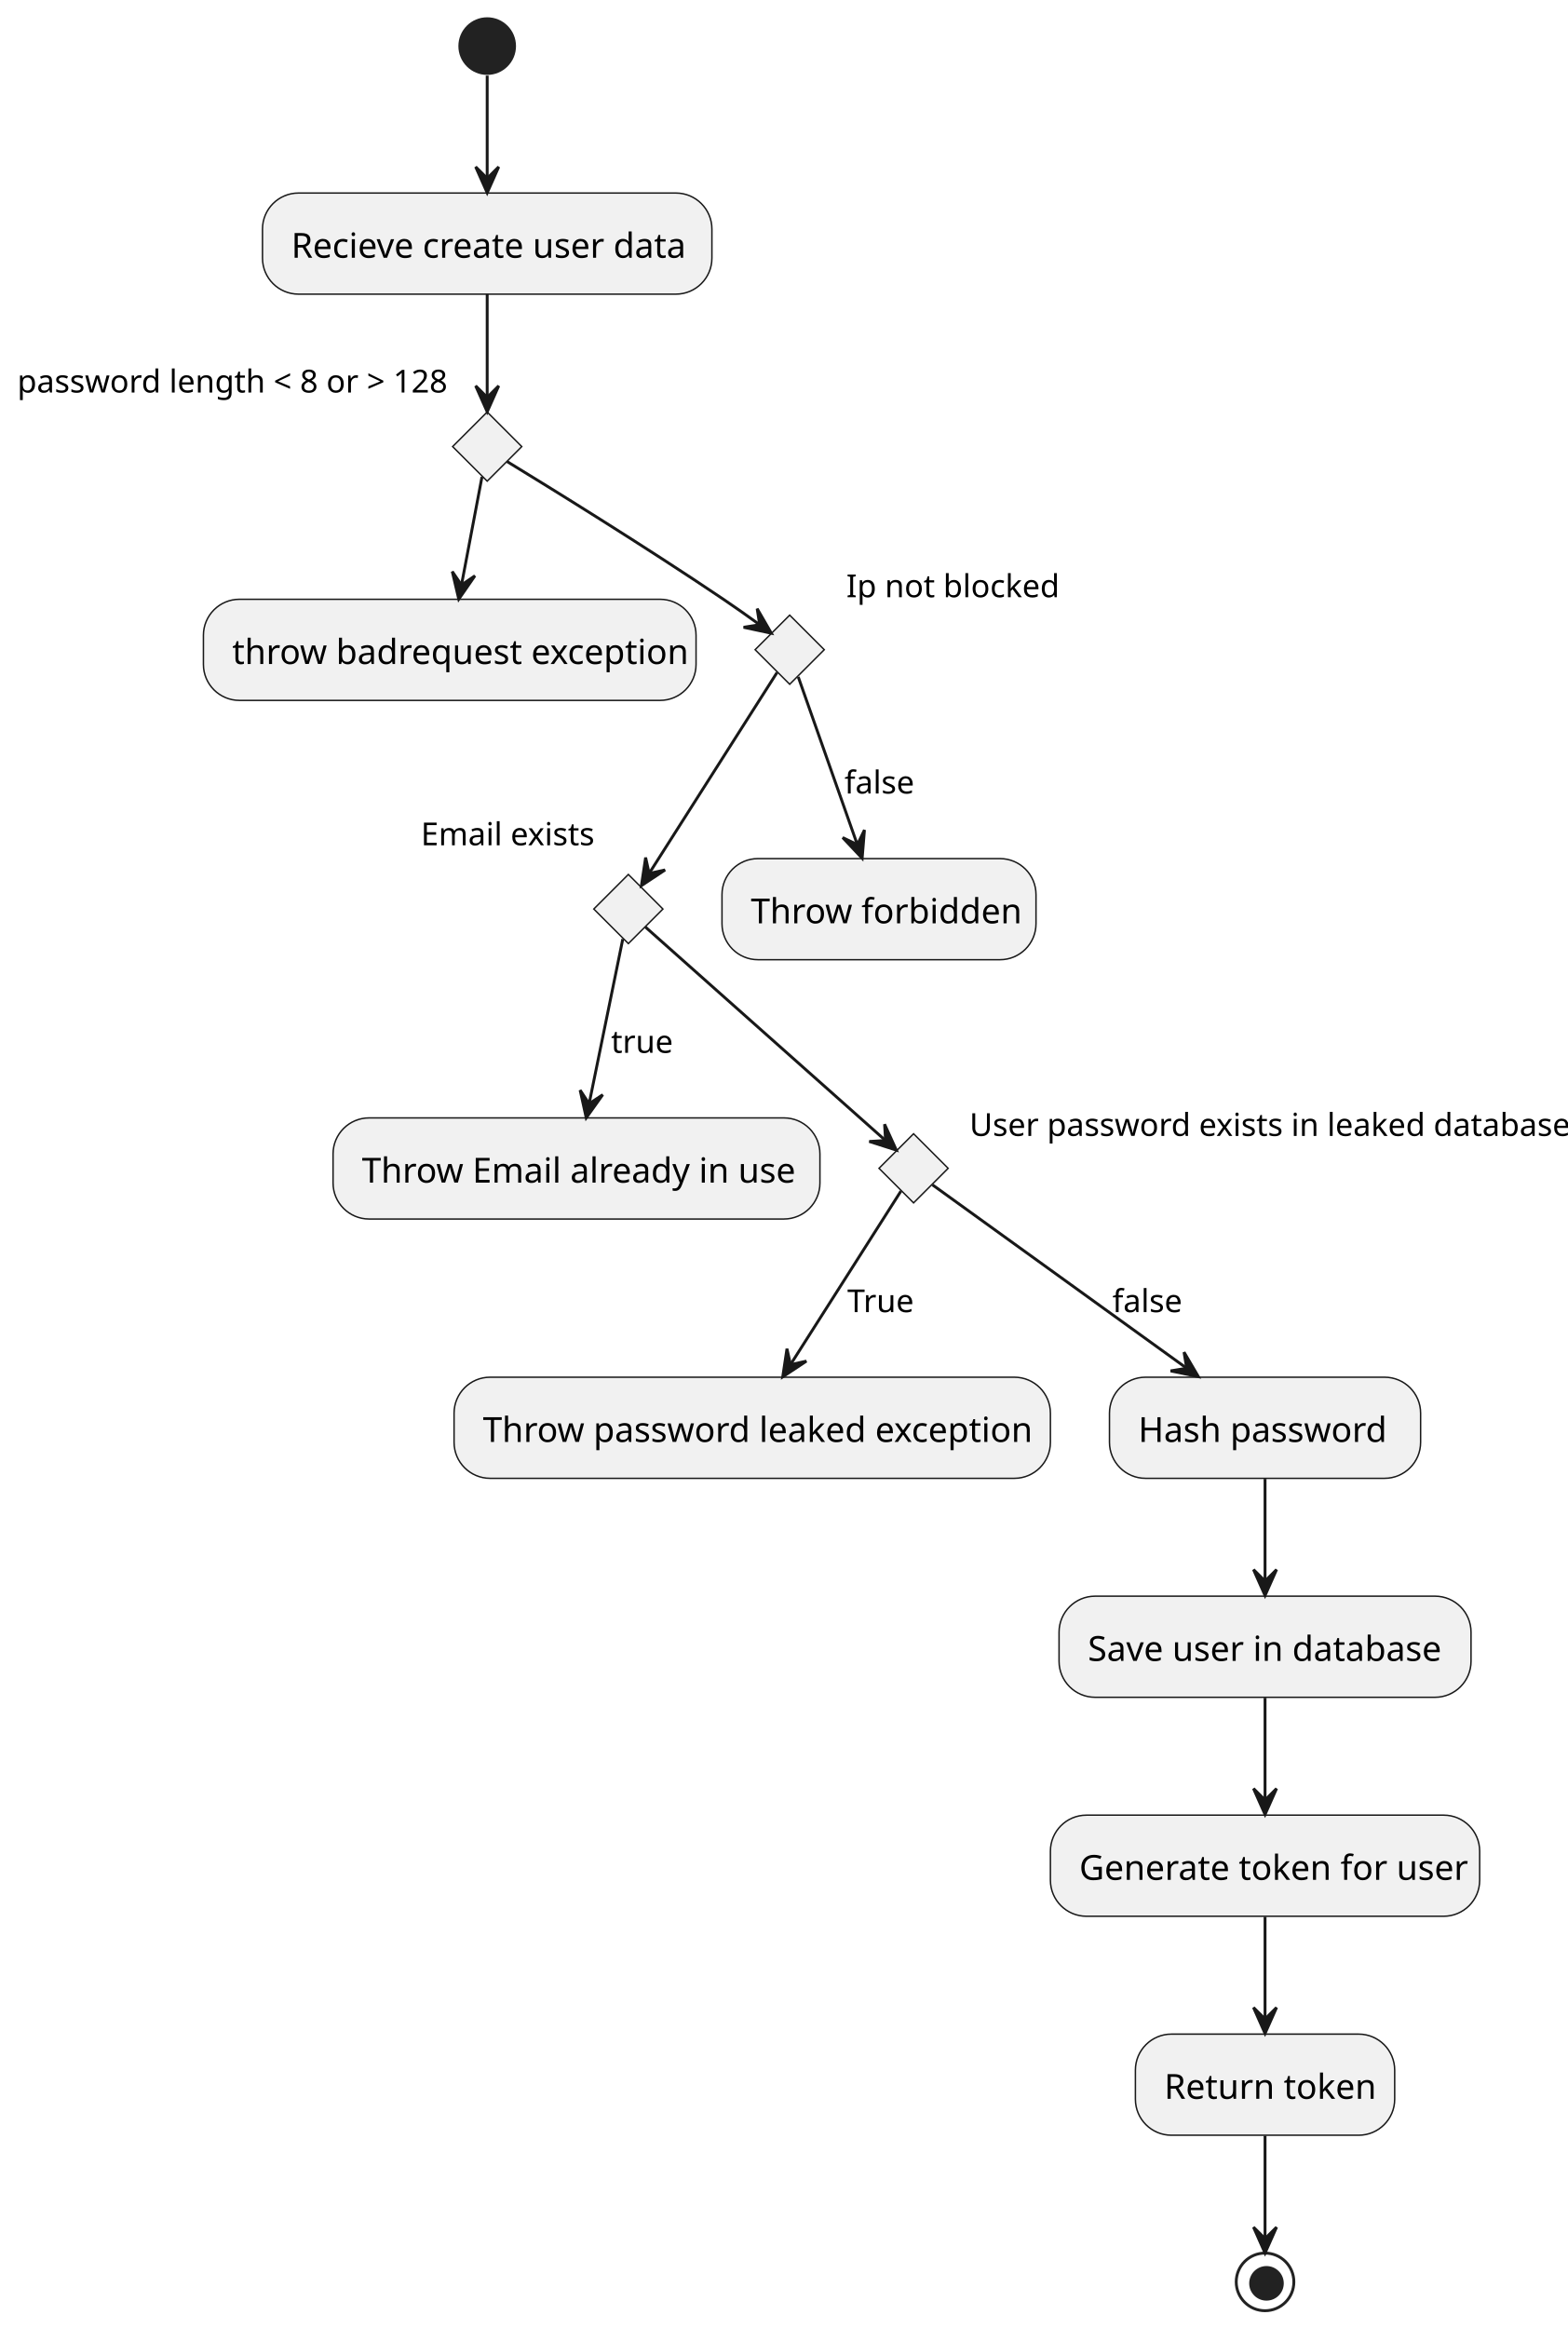
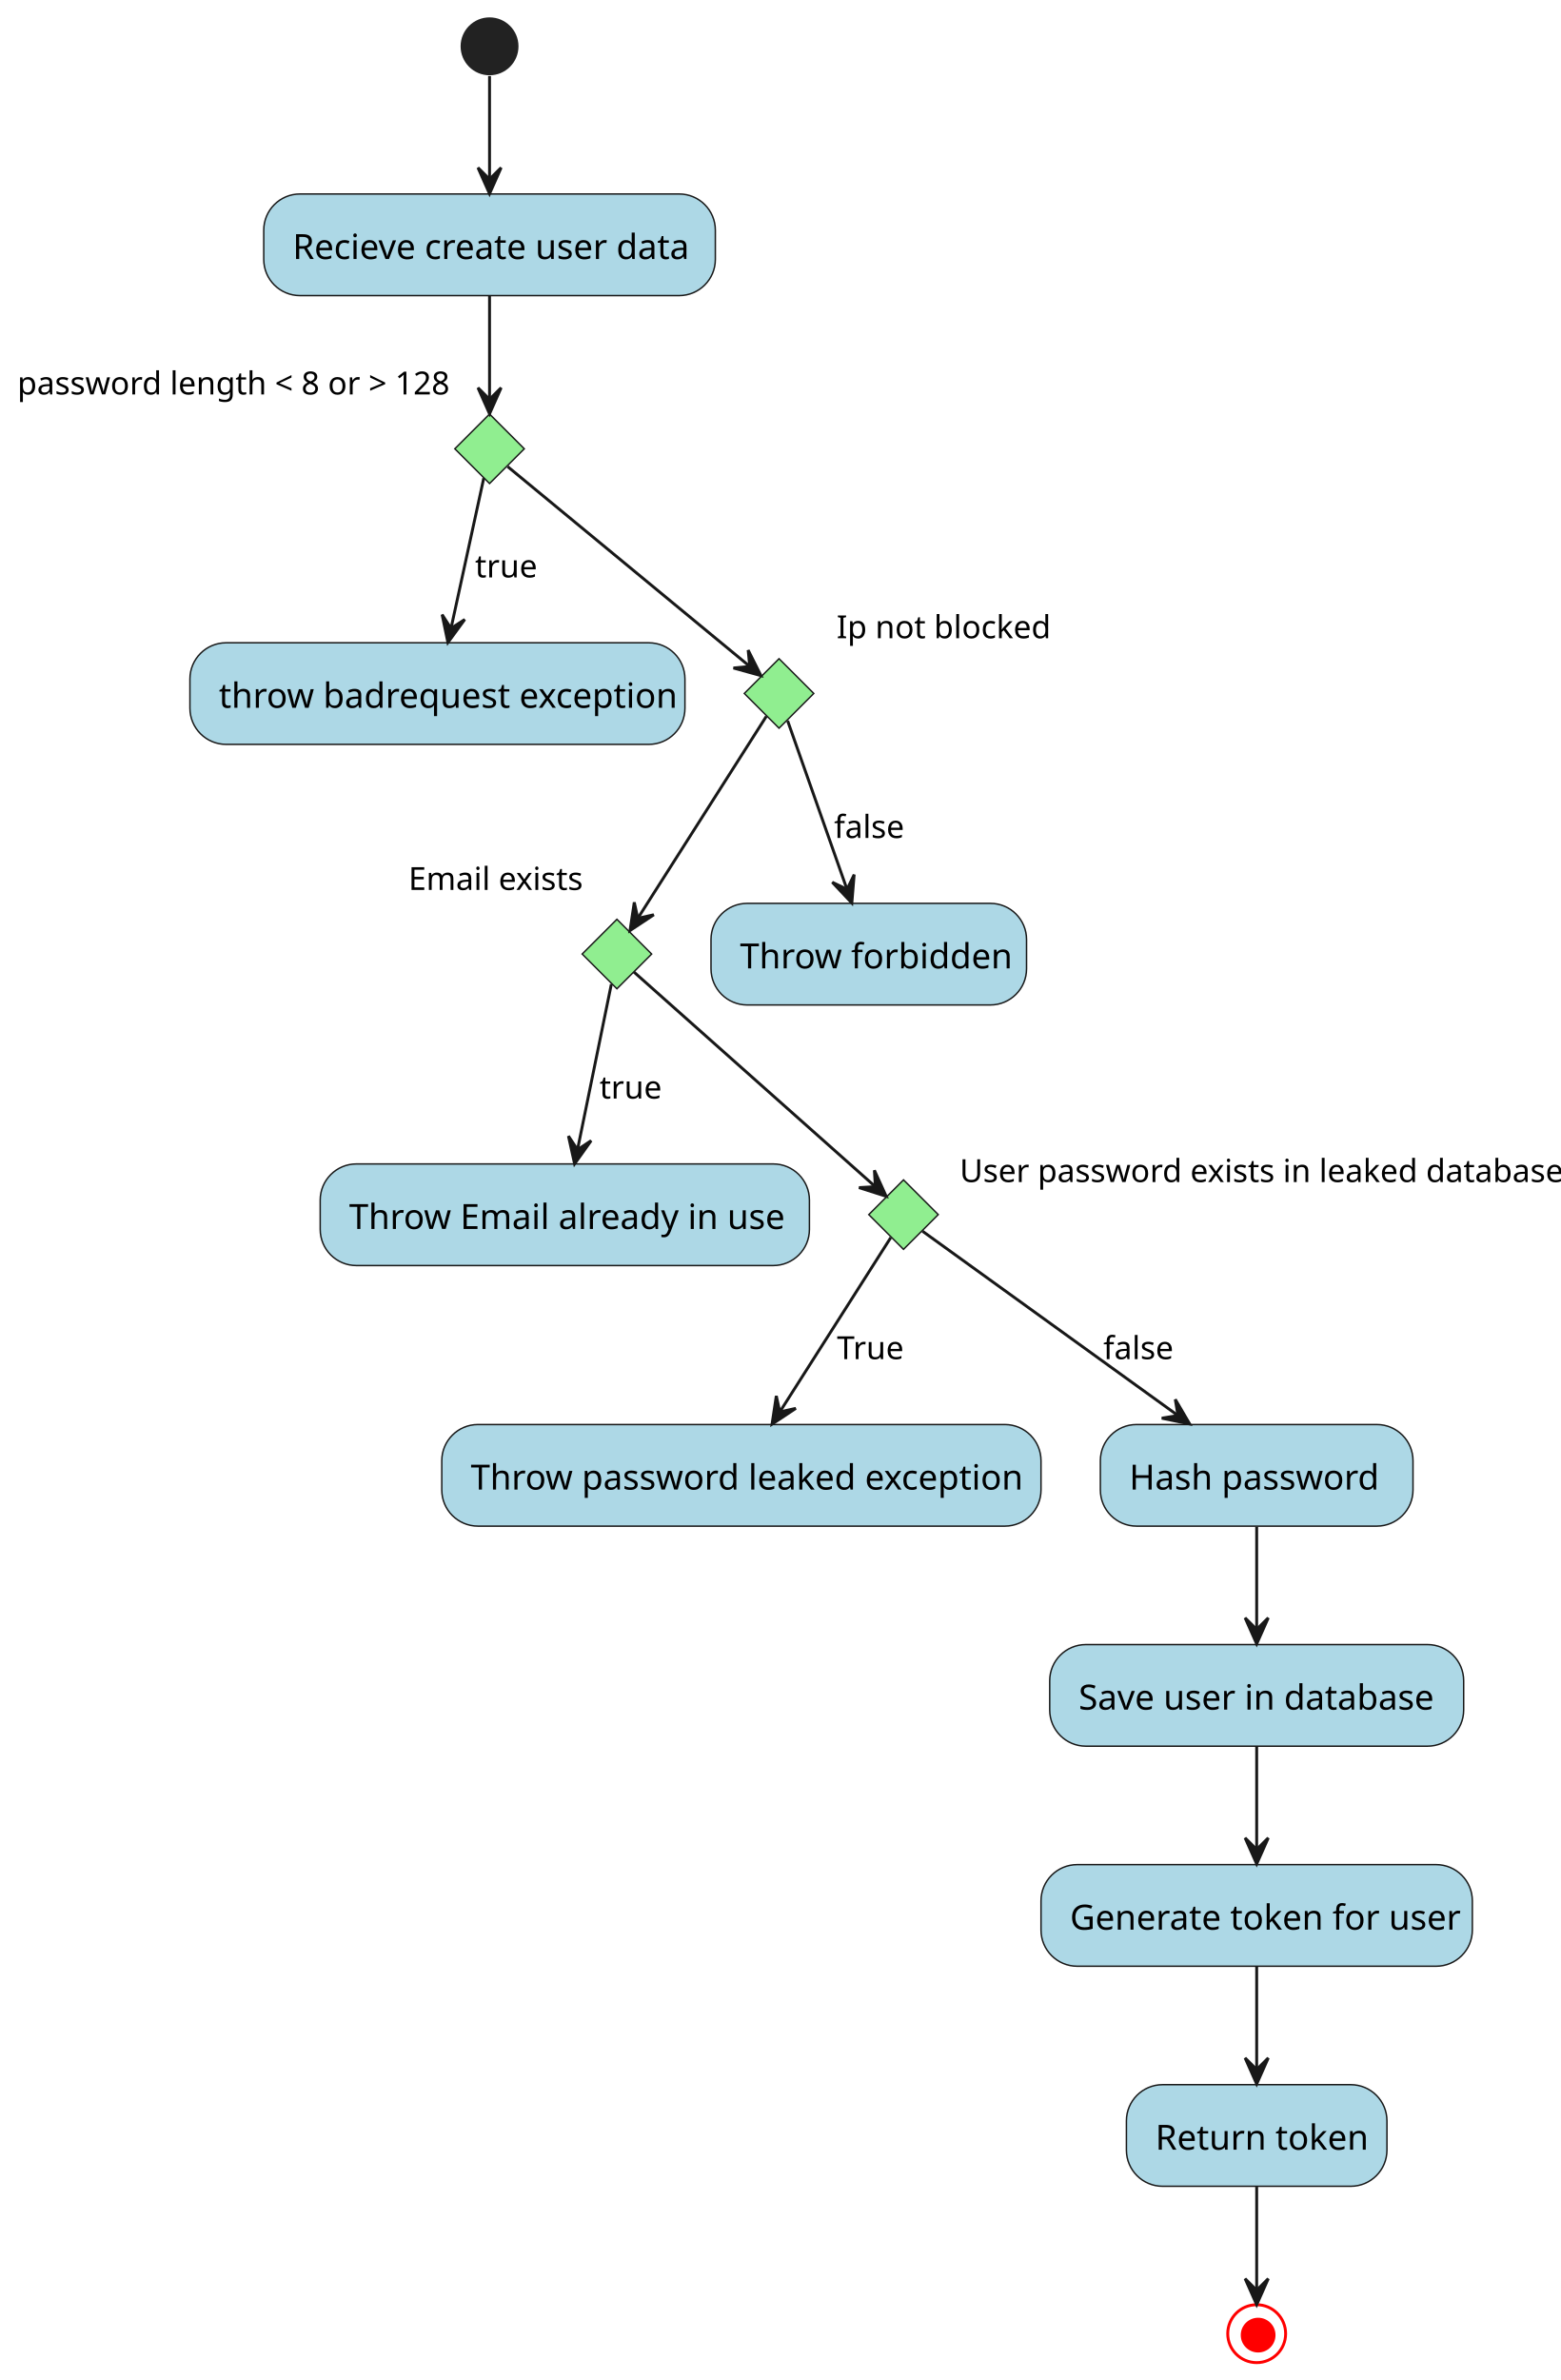
- <svg xmlns="http://www.w3.org/2000/svg" contentStyleType="text/css" height="808px" preserveAspectRatio="none" style="width:544px;height:808px;background:#FFFFFF;" version="1.1" viewBox="0 0 544 808" width="544px" zoomAndPan="magnify">
+ <svg xmlns="http://www.w3.org/2000/svg" contentStyleType="text/css" height="822px" preserveAspectRatio="none" style="width:539px;height:822px;background:#FFFFFF;" version="1.1" viewBox="0 0 539 822" width="539px" zoomAndPan="magnify">
  <defs />
  <g>
    <ellipse cx="169.109" cy="16" fill="#222222" rx="10" ry="10" style="stroke:none;stroke-width:1.0;" />
-     <rect fill="#F1F1F1" height="35.094" rx="12.5" ry="12.5" style="stroke:#181818;stroke-width:0.5;" width="156" x="91.109" y="67" />
+     <rect fill="#ADD8E6" height="35.094" rx="12.5" ry="12.5" style="stroke:#181818;stroke-width:0.5;" width="156" x="91.109" y="67" />
    <text fill="#000000" font-family="sans-serif" font-size="12" lengthAdjust="spacing" textLength="136" x="101.109" y="89.457">Recieve create user data</text>
    <g id="elem_#5">
-       <polygon fill="#F1F1F1" points="169.109,143,181.109,155,169.109,167,157.109,155,169.109,143" style="stroke:#181818;stroke-width:0.5;" />
+       <polygon fill="#90EE90" points="169.109,143,181.109,155,169.109,167,157.109,155,169.109,143" style="stroke:#181818;stroke-width:0.5;" />
    </g>
-     <rect fill="#F1F1F1" height="35.094" rx="12.5" ry="12.5" style="stroke:#181818;stroke-width:0.5;" width="171" x="70.609" y="208" />
-     <text fill="#000000" font-family="sans-serif" font-size="12" lengthAdjust="spacing" textLength="151" x="80.609" y="230.457">throw badrequest exception</text>
+     <rect fill="#ADD8E6" height="35.094" rx="12.5" ry="12.5" style="stroke:#181818;stroke-width:0.5;" width="171" x="65.609" y="222" />
+     <text fill="#000000" font-family="sans-serif" font-size="12" lengthAdjust="spacing" textLength="151" x="75.609" y="244.457">throw badrequest exception</text>
    <g id="elem_#10">
-       <polygon fill="#F1F1F1" points="274.109,213.5,286.109,225.5,274.109,237.5,262.109,225.5,274.109,213.5" style="stroke:#181818;stroke-width:0.5;" />
+       <polygon fill="#90EE90" points="269.109,227.5,281.109,239.5,269.109,251.5,257.109,239.5,269.109,227.5" style="stroke:#181818;stroke-width:0.5;" />
    </g>
    <g id="elem_#13">
-       <polygon fill="#F1F1F1" points="218.109,303.5,230.109,315.5,218.109,327.5,206.109,315.5,218.109,303.5" style="stroke:#181818;stroke-width:0.5;" />
+       <polygon fill="#90EE90" points="213.109,317.5,225.109,329.5,213.109,341.5,201.109,329.5,213.109,317.5" style="stroke:#181818;stroke-width:0.5;" />
    </g>
-     <rect fill="#F1F1F1" height="35.094" rx="12.5" ry="12.5" style="stroke:#181818;stroke-width:0.5;" width="169" x="115.609" y="388" />
-     <text fill="#000000" font-family="sans-serif" font-size="12" lengthAdjust="spacing" textLength="149" x="125.609" y="410.457">Throw Email already in use</text>
+     <rect fill="#ADD8E6" height="35.094" rx="12.5" ry="12.5" style="stroke:#181818;stroke-width:0.5;" width="169" x="110.609" y="402" />
+     <text fill="#000000" font-family="sans-serif" font-size="12" lengthAdjust="spacing" textLength="149" x="120.609" y="424.457">Throw Email already in use</text>
    <g id="elem_#18">
-       <polygon fill="#F1F1F1" points="317.109,393.5,329.109,405.5,317.109,417.5,305.109,405.5,317.109,393.5" style="stroke:#181818;stroke-width:0.5;" />
+       <polygon fill="#90EE90" points="312.109,407.5,324.109,419.5,312.109,431.5,300.109,419.5,312.109,407.5" style="stroke:#181818;stroke-width:0.5;" />
    </g>
-     <rect fill="#F1F1F1" height="35.094" rx="12.5" ry="12.5" style="stroke:#181818;stroke-width:0.5;" width="207" x="157.609" y="478" />
-     <text fill="#000000" font-family="sans-serif" font-size="12" lengthAdjust="spacing" textLength="187" x="167.609" y="500.457">Throw password leaked exception</text>
-     <rect fill="#F1F1F1" height="35.094" rx="12.5" ry="12.5" style="stroke:#181818;stroke-width:0.5;" width="108" x="385.109" y="478" />
-     <text fill="#000000" font-family="sans-serif" font-size="12" lengthAdjust="spacing" textLength="88" x="395.109" y="500.457">Hash password</text>
-     <rect fill="#F1F1F1" height="35.094" rx="12.5" ry="12.5" style="stroke:#181818;stroke-width:0.5;" width="143" x="367.609" y="554" />
-     <text fill="#000000" font-family="sans-serif" font-size="12" lengthAdjust="spacing" textLength="123" x="377.609" y="576.457">Save user in database</text>
-     <rect fill="#F1F1F1" height="35.094" rx="12.5" ry="12.5" style="stroke:#181818;stroke-width:0.5;" width="149" x="364.609" y="630" />
-     <text fill="#000000" font-family="sans-serif" font-size="12" lengthAdjust="spacing" textLength="129" x="374.609" y="652.457">Generate token for user</text>
-     <rect fill="#F1F1F1" height="35.094" rx="12.5" ry="12.5" style="stroke:#181818;stroke-width:0.5;" width="90" x="394.109" y="706" />
-     <text fill="#000000" font-family="sans-serif" font-size="12" lengthAdjust="spacing" textLength="70" x="404.109" y="728.457">Return token</text>
-     <ellipse cx="439.109" cy="792" fill="none" rx="10" ry="10" style="stroke:#222222;stroke-width:1.0;" />
-     <ellipse cx="439.609" cy="792.5" fill="#222222" rx="6" ry="6" style="stroke:none;stroke-width:1.0;" />
-     <rect fill="#F1F1F1" height="35.094" rx="12.5" ry="12.5" style="stroke:#181818;stroke-width:0.5;" width="109" x="250.609" y="298" />
-     <text fill="#000000" font-family="sans-serif" font-size="12" lengthAdjust="spacing" textLength="89" x="260.609" y="320.457">Throw forbidden</text>
+     <rect fill="#ADD8E6" height="35.094" rx="12.5" ry="12.5" style="stroke:#181818;stroke-width:0.5;" width="207" x="152.609" y="492" />
+     <text fill="#000000" font-family="sans-serif" font-size="12" lengthAdjust="spacing" textLength="187" x="162.609" y="514.457">Throw password leaked exception</text>
+     <rect fill="#ADD8E6" height="35.094" rx="12.5" ry="12.5" style="stroke:#181818;stroke-width:0.5;" width="108" x="380.109" y="492" />
+     <text fill="#000000" font-family="sans-serif" font-size="12" lengthAdjust="spacing" textLength="88" x="390.109" y="514.457">Hash password</text>
+     <rect fill="#ADD8E6" height="35.094" rx="12.5" ry="12.5" style="stroke:#181818;stroke-width:0.5;" width="143" x="362.609" y="568" />
+     <text fill="#000000" font-family="sans-serif" font-size="12" lengthAdjust="spacing" textLength="123" x="372.609" y="590.457">Save user in database</text>
+     <rect fill="#ADD8E6" height="35.094" rx="12.5" ry="12.5" style="stroke:#181818;stroke-width:0.5;" width="149" x="359.609" y="644" />
+     <text fill="#000000" font-family="sans-serif" font-size="12" lengthAdjust="spacing" textLength="129" x="369.609" y="666.457">Generate token for user</text>
+     <rect fill="#ADD8E6" height="35.094" rx="12.5" ry="12.5" style="stroke:#181818;stroke-width:0.5;" width="90" x="389.109" y="720" />
+     <text fill="#000000" font-family="sans-serif" font-size="12" lengthAdjust="spacing" textLength="70" x="399.109" y="742.457">Return token</text>
+     <ellipse cx="434.109" cy="806" fill="none" rx="10" ry="10" style="stroke:#FF0000;stroke-width:1.0;" />
+     <ellipse cx="434.609" cy="806.5" fill="#FF0000" rx="6" ry="6" style="stroke:none;stroke-width:1.0;" />
+     <rect fill="#ADD8E6" height="35.094" rx="12.5" ry="12.5" style="stroke:#181818;stroke-width:0.5;" width="109" x="245.609" y="312" />
+     <text fill="#000000" font-family="sans-serif" font-size="12" lengthAdjust="spacing" textLength="89" x="255.609" y="334.457">Throw forbidden</text>
    <g id="link_start_Recieve create user data">
      <path d="M169.109,26.25 C169.109,35.43 169.109,49.84 169.109,61.9 " fill="none" id="start-to-Recieve create user data" style="stroke:#181818;stroke-width:1.0;" />
      <polygon fill="#181818" points="169.109,66.91,173.109,57.91,169.109,61.91,165.109,57.91,169.109,66.91" style="stroke:#181818;stroke-width:1.0;" />
    </g>
    <g id="link_Recieve create user data_#5">
      <path d="M169.109,102.08 C169.109,112.87 169.109,126.88 169.109,137.63 " fill="none" id="Recieve create user data-to-#5" style="stroke:#181818;stroke-width:1.0;" />
      <polygon fill="#181818" points="169.109,142.92,173.109,133.92,169.109,137.92,165.109,133.92,169.109,142.92" style="stroke:#181818;stroke-width:1.0;" />
      <text fill="#000000" font-family="sans-serif" font-size="11" lengthAdjust="spacing" textLength="143" x="6" y="136.231">password length &lt; 8 or &gt; 128</text>
    </g>
    <g id="link_#5_throw badrequest exception">
-       <path d="M167.299,165.52 C165.479,175.11 162.609,190.23 160.239,202.76 " fill="none" id="#5-to-throw badrequest exception" style="stroke:#181818;stroke-width:1.0;" />
-       <polygon fill="#181818" points="159.249,207.95,164.851,199.849,160.178,203.037,156.99,198.364,159.249,207.95" style="stroke:#181818;stroke-width:1.0;" />
+       <path d="M167.109,165.14 C164.409,177.54 159.499,200.05 155.829,216.88 " fill="none" id="#5-to-throw badrequest exception" style="stroke:#181818;stroke-width:1.0;" />
+       <polygon fill="#181818" points="154.729,221.91,160.542,213.959,155.787,217.023,152.723,212.268,154.729,221.91" style="stroke:#181818;stroke-width:1.0;" />
+       <text fill="#000000" font-family="sans-serif" font-size="11" lengthAdjust="spacing" textLength="19" x="164.109" y="199.419">true</text>
    </g>
    <g id="link_#5_#10">
-       <path d="M175.999,160.18 C190.209,168.85 223.719,189.52 251.109,208 C255.209,210.77 259.639,213.91 263.509,216.7 " fill="none" id="#5-to-#10" style="stroke:#181818;stroke-width:1.0;" />
-       <polygon fill="#181818" points="267.739,219.78,262.817,211.249,263.697,216.837,258.109,217.717,267.739,219.78" style="stroke:#181818;stroke-width:1.0;" />
-       <text fill="#000000" font-family="sans-serif" font-size="11" lengthAdjust="spacing" textLength="66" x="293.76" y="207.282">Ip not blocked</text>
+       <path d="M175.369,161.16 C192.129,174.99 238.199,213 258.849,230.04 " fill="none" id="#5-to-#10" style="stroke:#181818;stroke-width:1.0;" />
+       <polygon fill="#181818" points="262.859,233.34,258.448,224.534,258.997,230.165,253.367,230.714,262.859,233.34" style="stroke:#181818;stroke-width:1.0;" />
+       <text fill="#000000" font-family="sans-serif" font-size="11" lengthAdjust="spacing" textLength="66" x="288.991" y="220.435">Ip not blocked</text>
    </g>
    <g id="link_#10_#13">
-       <path d="M269.719,233.41 C260.109,248.5 237.169,284.54 225.379,303.07 " fill="none" id="#10-to-#13" style="stroke:#181818;stroke-width:1.0;" />
-       <polygon fill="#181818" points="222.639,307.38,230.85,301.94,225.327,303.163,224.103,297.64,222.639,307.38" style="stroke:#181818;stroke-width:1.0;" />
-       <text fill="#000000" font-family="sans-serif" font-size="11" lengthAdjust="spacing" textLength="56" x="146.103" y="293.372">Email exists</text>
+       <path d="M264.719,247.41 C255.109,262.5 232.169,298.54 220.379,317.07 " fill="none" id="#10-to-#13" style="stroke:#181818;stroke-width:1.0;" />
+       <polygon fill="#181818" points="217.639,321.38,225.85,315.94,220.327,317.163,219.103,311.64,217.639,321.38" style="stroke:#181818;stroke-width:1.0;" />
+       <text fill="#000000" font-family="sans-serif" font-size="11" lengthAdjust="spacing" textLength="56" x="141.103" y="307.372">Email exists</text>
    </g>
    <g id="link_#13_Throw Email already in use">
-       <path d="M216.179,325.92 C213.409,339.45 208.229,364.79 204.499,383.04 " fill="none" id="#13-to-Throw Email already in use" style="stroke:#181818;stroke-width:1.0;" />
-       <polygon fill="#181818" points="203.489,387.98,209.208,379.962,204.489,383.081,201.37,378.362,203.489,387.98" style="stroke:#181818;stroke-width:1.0;" />
-       <text fill="#000000" font-family="sans-serif" font-size="11" lengthAdjust="spacing" textLength="19" x="212.109" y="365.419">true</text>
+       <path d="M211.179,339.92 C208.409,353.45 203.229,378.79 199.499,397.04 " fill="none" id="#13-to-Throw Email already in use" style="stroke:#181818;stroke-width:1.0;" />
+       <polygon fill="#181818" points="198.489,401.98,204.208,393.962,199.489,397.081,196.37,392.362,198.489,401.98" style="stroke:#181818;stroke-width:1.0;" />
+       <text fill="#000000" font-family="sans-serif" font-size="11" lengthAdjust="spacing" textLength="19" x="207.109" y="379.419">true</text>
    </g>
    <g id="link_#13_#18">
-       <path d="M224.009,321.74 C240.409,336.32 286.689,377.46 307.159,395.66 " fill="none" id="#13-to-#18" style="stroke:#181818;stroke-width:1.0;" />
-       <polygon fill="#181818" points="311.119,399.17,307.05,390.201,307.382,395.848,301.735,396.18,311.119,399.17" style="stroke:#181818;stroke-width:1.0;" />
-       <text fill="#000000" font-family="sans-serif" font-size="11" lengthAdjust="spacing" textLength="201" x="336.519" y="394.253">User password exists in leaked database</text>
+       <path d="M219.009,335.74 C235.409,350.32 281.689,391.46 302.159,409.66 " fill="none" id="#13-to-#18" style="stroke:#181818;stroke-width:1.0;" />
+       <polygon fill="#181818" points="306.119,413.17,302.05,404.201,302.382,409.848,296.735,410.18,306.119,413.17" style="stroke:#181818;stroke-width:1.0;" />
+       <text fill="#000000" font-family="sans-serif" font-size="11" lengthAdjust="spacing" textLength="201" x="331.519" y="408.253">User password exists in leaked database</text>
    </g>
    <g id="link_#18_Throw password leaked exception">
-       <path d="M312.719,413.41 C304.569,426.21 286.809,454.12 274.409,473.59 " fill="none" id="#18-to-Throw password leaked exception" style="stroke:#181818;stroke-width:1.0;" />
-       <polygon fill="#181818" points="271.699,477.86,279.909,472.42,274.387,473.644,273.163,468.12,271.699,477.86" style="stroke:#181818;stroke-width:1.0;" />
-       <text fill="#000000" font-family="sans-serif" font-size="11" lengthAdjust="spacing" textLength="22" x="294.109" y="455.419">True</text>
+       <path d="M307.719,427.41 C299.569,440.21 281.809,468.12 269.409,487.59 " fill="none" id="#18-to-Throw password leaked exception" style="stroke:#181818;stroke-width:1.0;" />
+       <polygon fill="#181818" points="266.699,491.86,274.909,486.42,269.387,487.644,268.163,482.12,266.699,491.86" style="stroke:#181818;stroke-width:1.0;" />
+       <text fill="#000000" font-family="sans-serif" font-size="11" lengthAdjust="spacing" textLength="22" x="289.109" y="469.419">True</text>
    </g>
    <g id="link_#18_Hash password">
-       <path d="M323.669,411.23 C339.989,423 383.179,454.16 411.849,474.84 " fill="none" id="#18-to-Hash password" style="stroke:#181818;stroke-width:1.0;" />
-       <polygon fill="#181818" points="415.969,477.81,410.993,469.311,411.909,474.893,406.326,475.808,415.969,477.81" style="stroke:#181818;stroke-width:1.0;" />
-       <text fill="#000000" font-family="sans-serif" font-size="11" lengthAdjust="spacing" textLength="24" x="386.109" y="455.419">false</text>
+       <path d="M318.669,425.23 C334.989,437 378.179,468.16 406.849,488.84 " fill="none" id="#18-to-Hash password" style="stroke:#181818;stroke-width:1.0;" />
+       <polygon fill="#181818" points="410.969,491.81,405.993,483.311,406.909,488.893,401.326,489.808,410.969,491.81" style="stroke:#181818;stroke-width:1.0;" />
+       <text fill="#000000" font-family="sans-serif" font-size="11" lengthAdjust="spacing" textLength="24" x="381.109" y="469.419">false</text>
    </g>
    <g id="link_Hash password_Save user in database">
-       <path d="M439.109,513.29 C439.109,523.79 439.109,537.43 439.109,548.75 " fill="none" id="Hash password-to-Save user in database" style="stroke:#181818;stroke-width:1.0;" />
-       <polygon fill="#181818" points="439.109,553.77,443.109,544.77,439.109,548.77,435.109,544.77,439.109,553.77" style="stroke:#181818;stroke-width:1.0;" />
+       <path d="M434.109,527.29 C434.109,537.79 434.109,551.43 434.109,562.75 " fill="none" id="Hash password-to-Save user in database" style="stroke:#181818;stroke-width:1.0;" />
+       <polygon fill="#181818" points="434.109,567.77,438.109,558.77,434.109,562.77,430.109,558.77,434.109,567.77" style="stroke:#181818;stroke-width:1.0;" />
    </g>
    <g id="link_Save user in database_Generate token for user">
-       <path d="M439.109,589.29 C439.109,599.79 439.109,613.43 439.109,624.75 " fill="none" id="Save user in database-to-Generate token for user" style="stroke:#181818;stroke-width:1.0;" />
-       <polygon fill="#181818" points="439.109,629.77,443.109,620.77,439.109,624.77,435.109,620.77,439.109,629.77" style="stroke:#181818;stroke-width:1.0;" />
+       <path d="M434.109,603.29 C434.109,613.79 434.109,627.43 434.109,638.75 " fill="none" id="Save user in database-to-Generate token for user" style="stroke:#181818;stroke-width:1.0;" />
+       <polygon fill="#181818" points="434.109,643.77,438.109,634.77,434.109,638.77,430.109,634.77,434.109,643.77" style="stroke:#181818;stroke-width:1.0;" />
    </g>
    <g id="link_Generate token for user_Return token">
-       <path d="M439.109,665.29 C439.109,675.79 439.109,689.43 439.109,700.75 " fill="none" id="Generate token for user-to-Return token" style="stroke:#181818;stroke-width:1.0;" />
-       <polygon fill="#181818" points="439.109,705.77,443.109,696.77,439.109,700.77,435.109,696.77,439.109,705.77" style="stroke:#181818;stroke-width:1.0;" />
+       <path d="M434.109,679.29 C434.109,689.79 434.109,703.43 434.109,714.75 " fill="none" id="Generate token for user-to-Return token" style="stroke:#181818;stroke-width:1.0;" />
+       <polygon fill="#181818" points="434.109,719.77,438.109,710.77,434.109,714.77,430.109,710.77,434.109,719.77" style="stroke:#181818;stroke-width:1.0;" />
    </g>
    <g id="link_Return token_end">
-       <path d="M439.109,741.28 C439.109,752.29 439.109,766.52 439.109,776.94 " fill="none" id="Return token-to-end" style="stroke:#181818;stroke-width:1.0;" />
-       <polygon fill="#181818" points="439.109,782,443.109,773,439.109,777,435.109,773,439.109,782" style="stroke:#181818;stroke-width:1.0;" />
+       <path d="M434.109,755.28 C434.109,766.29 434.109,780.52 434.109,790.94 " fill="none" id="Return token-to-end" style="stroke:#181818;stroke-width:1.0;" />
+       <polygon fill="#181818" points="434.109,796,438.109,787,434.109,791,430.109,787,434.109,796" style="stroke:#181818;stroke-width:1.0;" />
    </g>
    <g id="link_#10_Throw forbidden">
-       <path d="M277.079,234.94 C281.739,248.15 290.889,274.14 297.469,292.82 " fill="none" id="#10-to-Throw forbidden" style="stroke:#181818;stroke-width:1.0;" />
-       <polygon fill="#181818" points="299.259,297.88,300.058,288.064,297.606,293.161,292.508,290.709,299.259,297.88" style="stroke:#181818;stroke-width:1.0;" />
-       <text fill="#000000" font-family="sans-serif" font-size="11" lengthAdjust="spacing" textLength="24" x="293.109" y="275.419">false</text>
+       <path d="M272.079,248.94 C276.739,262.15 285.889,288.14 292.469,306.82 " fill="none" id="#10-to-Throw forbidden" style="stroke:#181818;stroke-width:1.0;" />
+       <polygon fill="#181818" points="294.259,311.88,295.058,302.064,292.606,307.161,287.508,304.709,294.259,311.88" style="stroke:#181818;stroke-width:1.0;" />
+       <text fill="#000000" font-family="sans-serif" font-size="11" lengthAdjust="spacing" textLength="24" x="288.109" y="289.419">false</text>
    </g>
  </g>
</svg>
